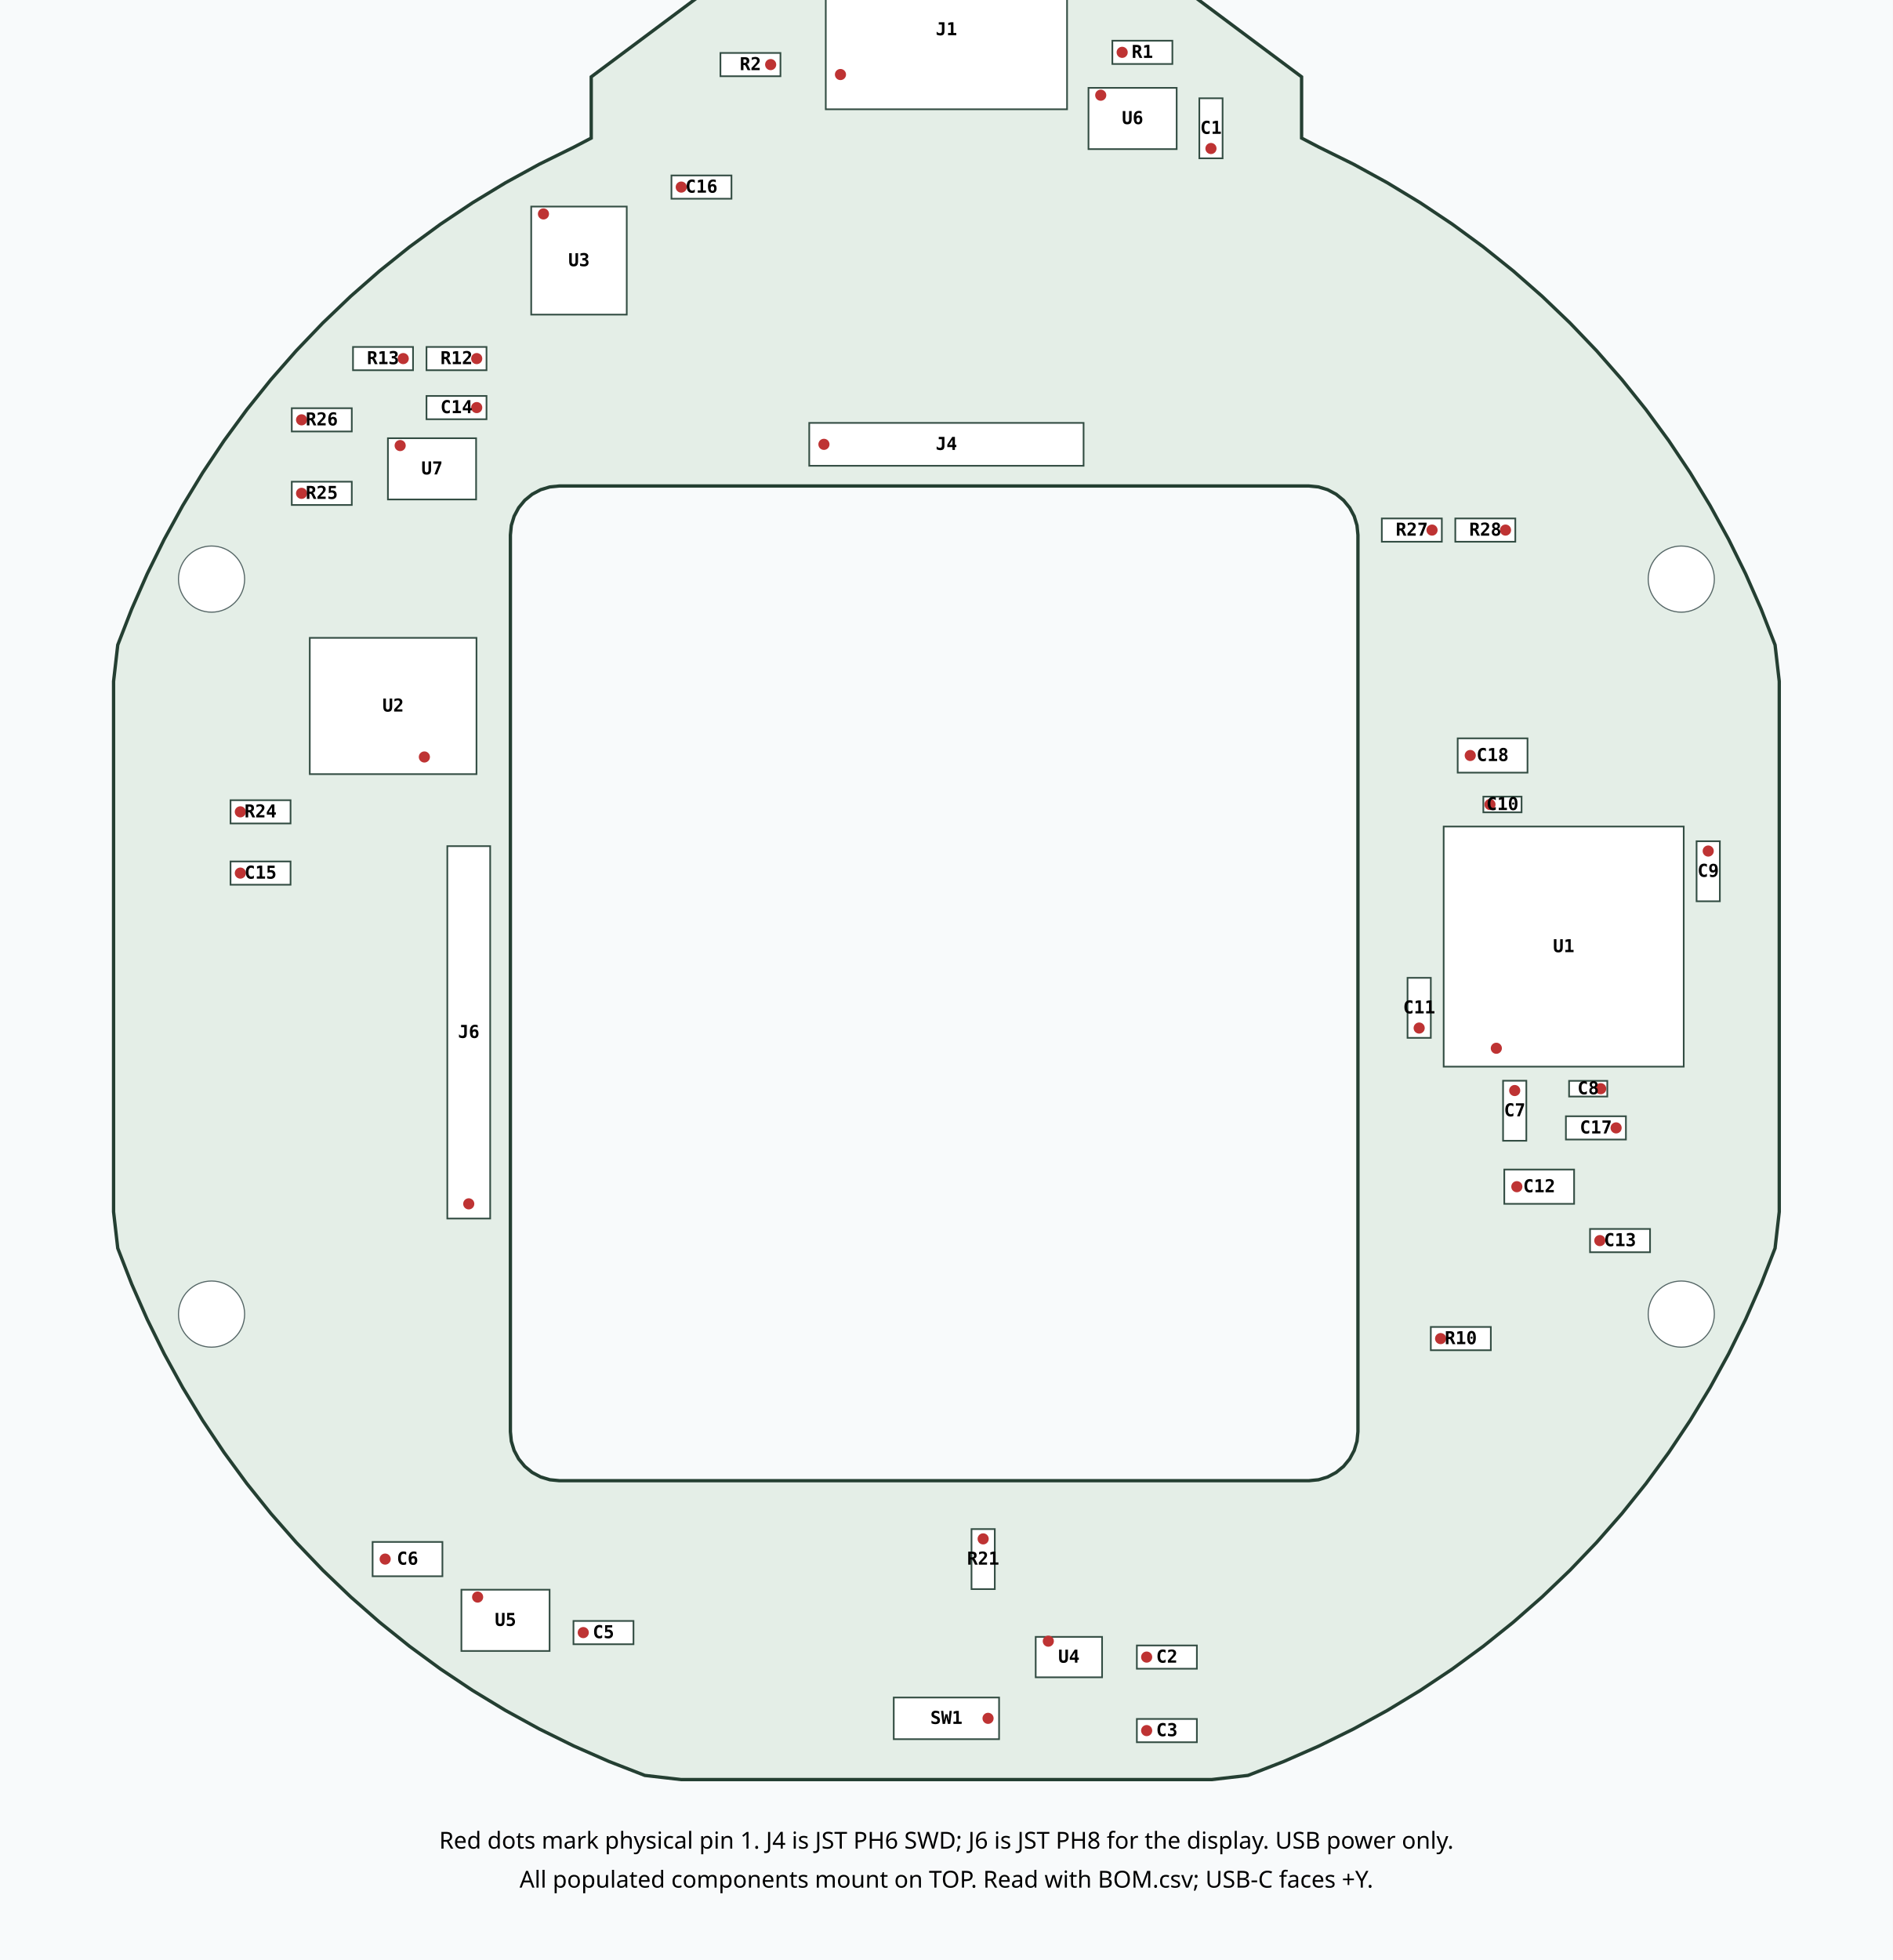
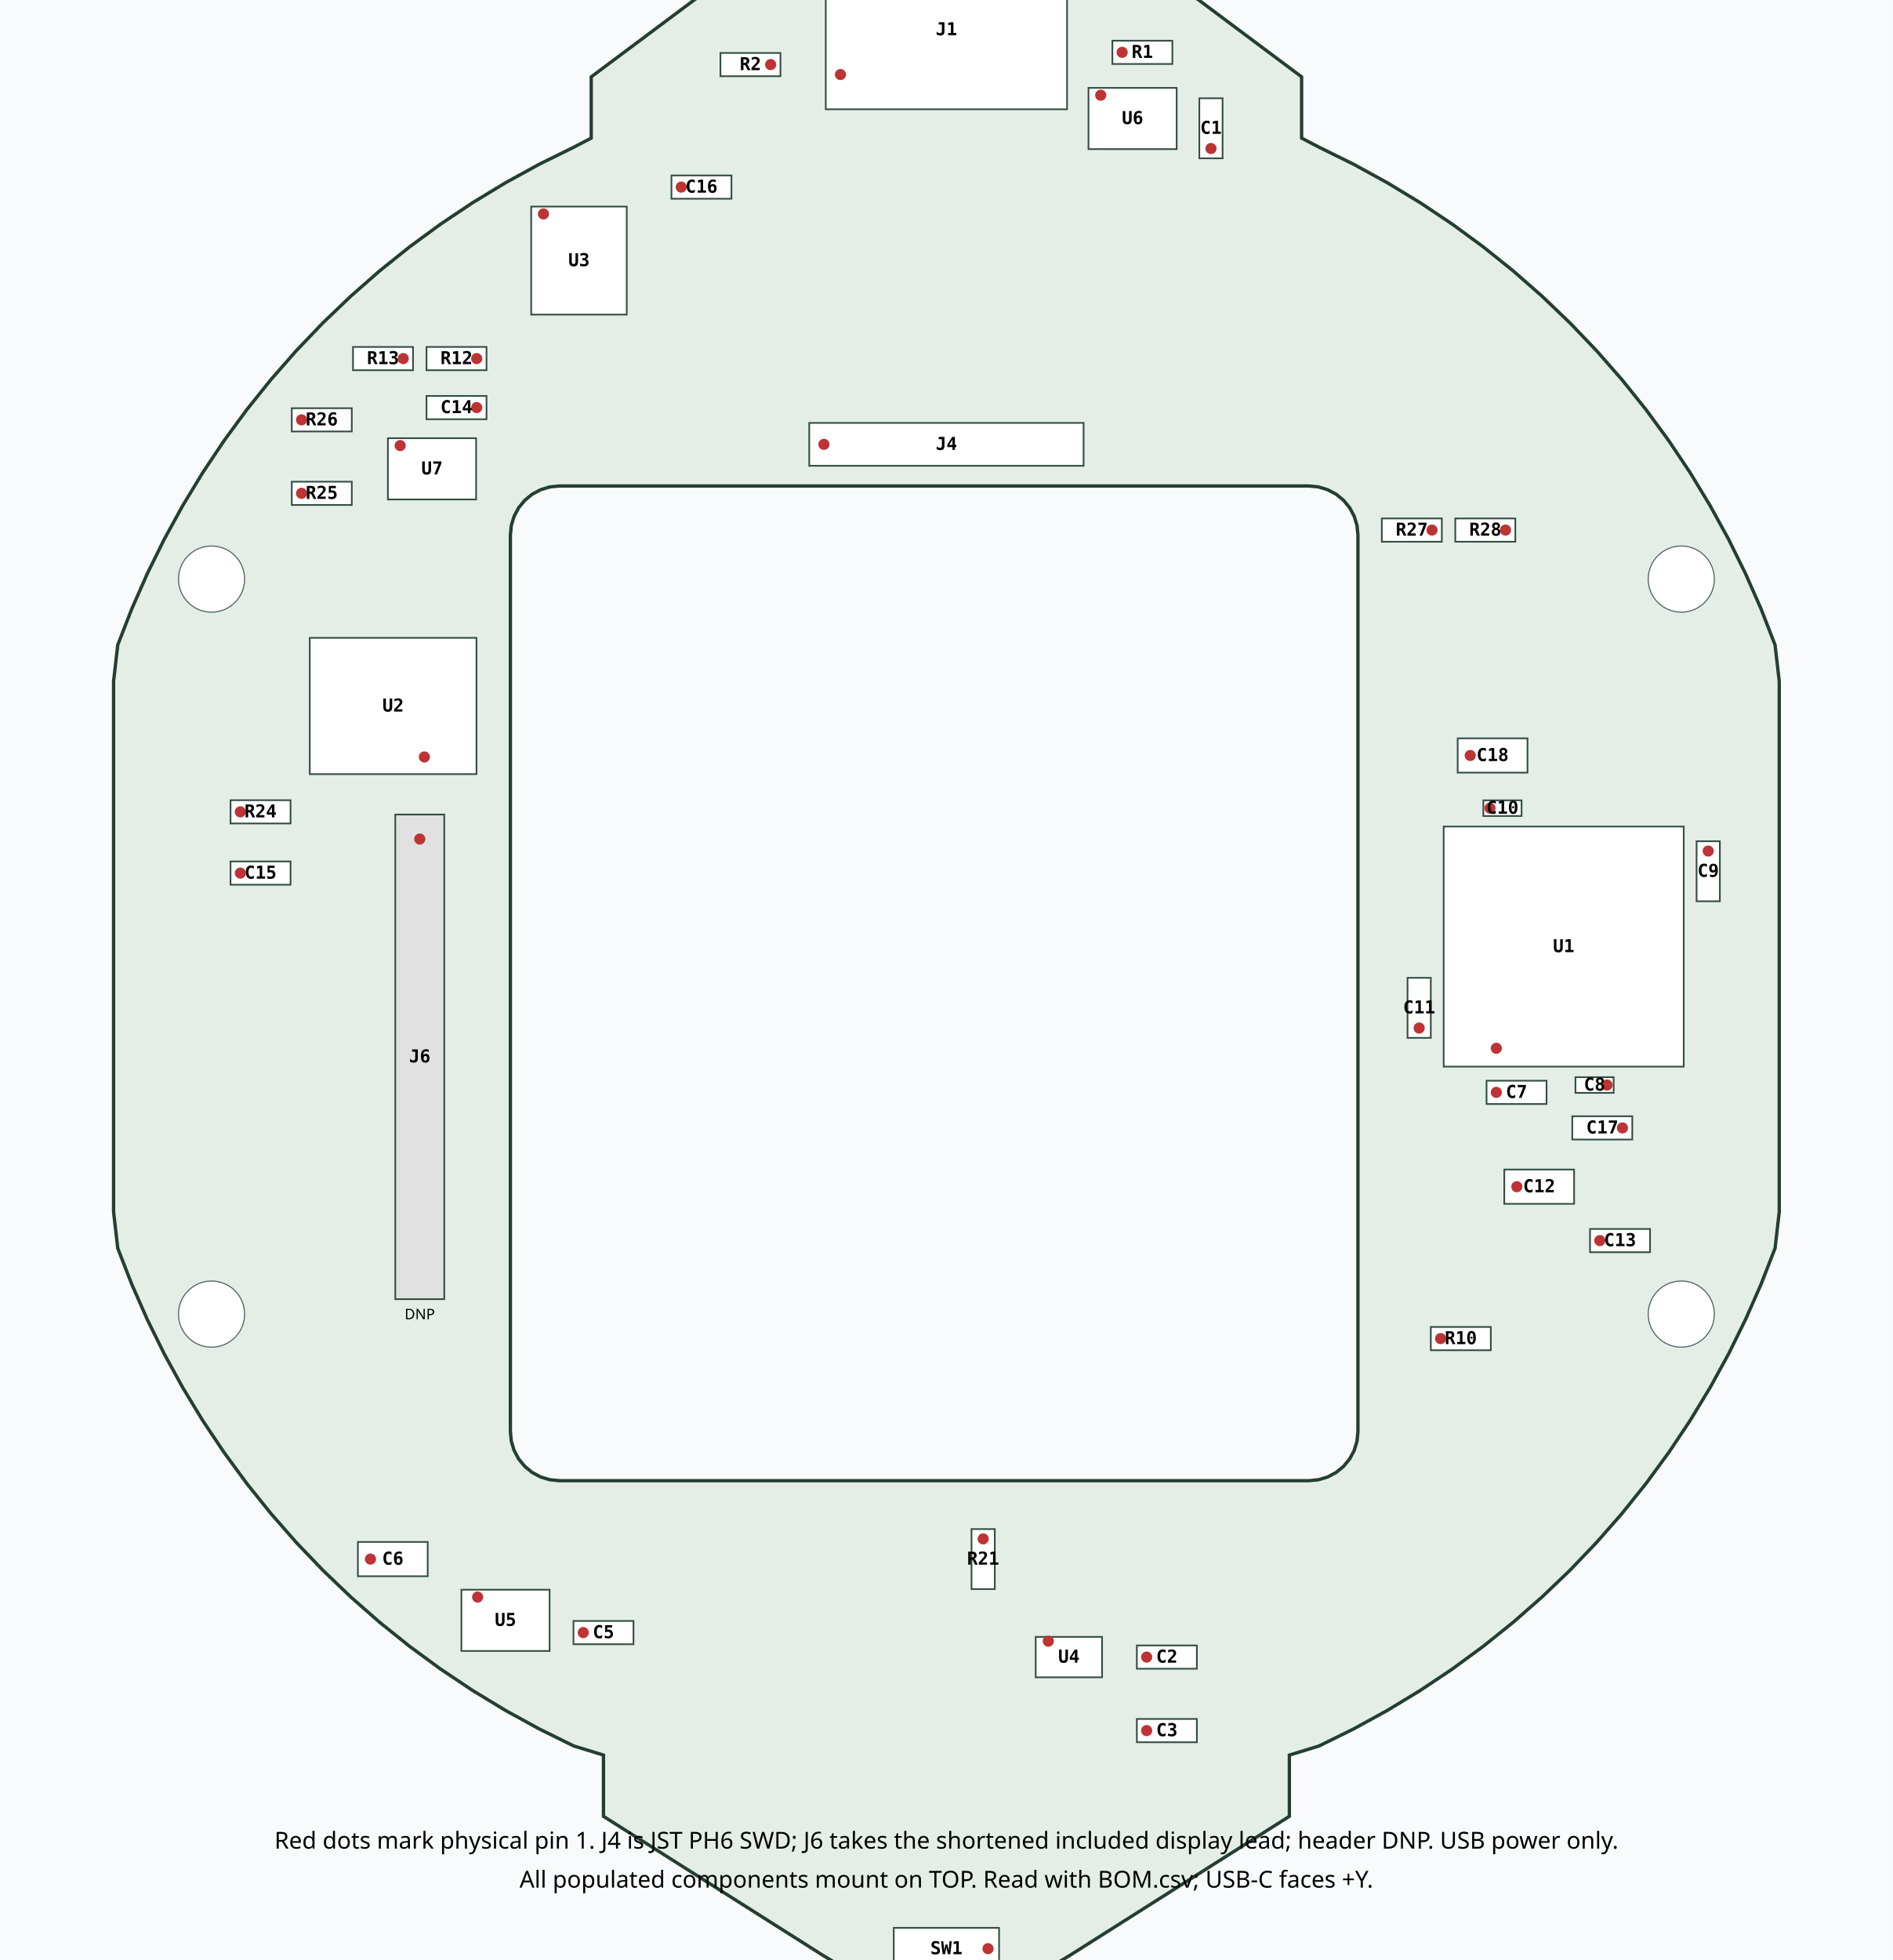
<svg xmlns="http://www.w3.org/2000/svg" width="1700" height="1760" viewBox="0 0 1700 1760">
  <rect width="1700" height="1760" fill="#f8fafb" />
-   <text x="850" y="40" text-anchor="middle" font-family="sans-serif" font-size="28">Desk knob Rev E2 — top assembly</text>
-   <path d="M 1598.000,850.000 L 1598.000,815.453 L 1598.000,780.973 L 1598.000,746.623 L 1598.000,712.471 L 1598.000,678.580 L 1598.000,645.015 L 1598.000,611.841 L 1594.237,579.120 L 1581.713,546.915 L 1567.796,515.286 L 1552.513,484.295 L 1535.892,454.000 L 1517.966,424.459 L 1498.768,395.727 L 1478.336,367.861 L 1456.707,340.912 L 1433.924,314.933 L 1410.029,289.971 L 1385.067,266.076 L 1359.088,243.293 L 1332.139,221.664 L 1304.273,201.232 L 1275.541,182.034 L 1246.000,164.108 L 1215.705,147.487 L 1184.714,132.204 L 1169.000,124.000 L 1169.000,69.000 L 1004.000,-54.200 L 696.000,-54.200 L 531.000,69.000 L 531.000,124.000 L 515.286,132.204 L 484.295,147.487 L 454.000,164.108 L 424.459,182.034 L 395.727,201.232 L 367.861,221.664 L 340.912,243.293 L 314.933,266.076 L 289.971,289.971 L 266.076,314.933 L 243.293,340.912 L 221.664,367.861 L 201.232,395.727 L 182.034,424.459 L 164.108,454.000 L 147.487,484.295 L 132.204,515.286 L 118.287,546.915 L 105.763,579.120 L 102.000,611.841 L 102.000,645.015 L 102.000,678.580 L 102.000,712.471 L 102.000,746.623 L 102.000,780.973 L 102.000,815.453 L 102.000,850.000 L 102.000,884.547 L 102.000,919.027 L 102.000,953.377 L 102.000,987.529 L 102.000,1021.420 L 102.000,1054.985 L 102.000,1088.159 L 105.763,1120.880 L 118.287,1153.085 L 132.204,1184.714 L 147.487,1215.705 L 164.108,1246.000 L 182.034,1275.541 L 201.232,1304.273 L 221.664,1332.139 L 243.293,1359.088 L 266.076,1385.067 L 289.971,1410.029 L 314.933,1433.924 L 340.912,1456.707 L 367.861,1478.336 L 395.727,1498.768 L 424.459,1517.966 L 454.000,1535.892 L 484.295,1552.513 L 515.286,1567.796 L 546.915,1581.713 L 579.120,1594.237 L 611.841,1598.000 L 645.015,1598.000 L 678.580,1598.000 L 712.471,1598.000 L 746.623,1598.000 L 780.973,1598.000 L 815.453,1598.000 L 850.000,1598.000 L 884.547,1598.000 L 919.027,1598.000 L 953.377,1598.000 L 987.529,1598.000 L 1021.420,1598.000 L 1054.985,1598.000 L 1088.159,1598.000 L 1120.880,1594.237 L 1153.085,1581.713 L 1184.714,1567.796 L 1215.705,1552.513 L 1246.000,1535.892 L 1275.541,1517.966 L 1304.273,1498.768 L 1332.139,1478.336 L 1359.088,1456.707 L 1385.067,1433.924 L 1410.029,1410.029 L 1433.924,1385.067 L 1456.707,1359.088 L 1478.336,1332.139 L 1498.768,1304.273 L 1517.966,1275.541 L 1535.892,1246.000 L 1552.513,1215.705 L 1567.796,1184.714 L 1581.713,1153.085 L 1594.237,1120.880 L 1598.000,1088.159 L 1598.000,1054.985 L 1598.000,1021.420 L 1598.000,987.529 L 1598.000,953.377 L 1598.000,919.027 L 1598.000,884.547 Z M 1219.600,480.400 L 1218.755,471.816 L 1216.251,463.562 L 1212.185,455.955 L 1206.713,449.287 L 1200.045,443.815 L 1192.438,439.749 L 1184.184,437.245 L 1175.600,436.400 L 502.400,436.400 L 493.816,437.245 L 485.562,439.749 L 477.955,443.815 L 471.287,449.287 L 465.815,455.955 L 461.749,463.562 L 459.245,471.816 L 458.400,480.400 L 458.400,1285.600 L 459.245,1294.184 L 461.749,1302.438 L 465.815,1310.045 L 471.287,1316.713 L 477.955,1322.185 L 485.562,1326.251 L 493.816,1328.755 L 502.400,1329.600 L 1175.600,1329.600 L 1184.184,1328.755 L 1192.438,1326.251 L 1200.045,1322.185 L 1206.713,1316.713 L 1212.185,1310.045 L 1216.251,1302.438 L 1218.755,1294.184 L 1219.600,1285.600 Z" fill="#e4eee7" stroke="#243f32" stroke-width="3" fill-rule="evenodd" />
+   <text x="850" y="40" text-anchor="middle" font-family="sans-serif" font-size="28">Desk knob Rev E3 — top assembly</text>
+   <path d="M 1598.000,850.000 L 1598.000,815.453 L 1598.000,780.973 L 1598.000,746.623 L 1598.000,712.471 L 1598.000,678.580 L 1598.000,645.015 L 1598.000,611.841 L 1594.237,579.120 L 1581.713,546.915 L 1567.796,515.286 L 1552.513,484.295 L 1535.892,454.000 L 1517.966,424.459 L 1498.768,395.727 L 1478.336,367.861 L 1456.707,340.912 L 1433.924,314.933 L 1410.029,289.971 L 1385.067,266.076 L 1359.088,243.293 L 1332.139,221.664 L 1304.273,201.232 L 1275.541,182.034 L 1246.000,164.108 L 1215.705,147.487 L 1184.714,132.204 L 1169.000,124.000 L 1169.000,69.000 L 1004.000,-54.200 L 696.000,-54.200 L 531.000,69.000 L 531.000,124.000 L 515.286,132.204 L 484.295,147.487 L 454.000,164.108 L 424.459,182.034 L 395.727,201.232 L 367.861,221.664 L 340.912,243.293 L 314.933,266.076 L 289.971,289.971 L 266.076,314.933 L 243.293,340.912 L 221.664,367.861 L 201.232,395.727 L 182.034,424.459 L 164.108,454.000 L 147.487,484.295 L 132.204,515.286 L 118.287,546.915 L 105.763,579.120 L 102.000,611.841 L 102.000,645.015 L 102.000,678.580 L 102.000,712.471 L 102.000,746.623 L 102.000,780.973 L 102.000,815.453 L 102.000,850.000 L 102.000,884.547 L 102.000,919.027 L 102.000,953.377 L 102.000,987.529 L 102.000,1021.420 L 102.000,1054.985 L 102.000,1088.159 L 105.763,1120.880 L 118.287,1153.085 L 132.204,1184.714 L 147.487,1215.705 L 164.108,1246.000 L 182.034,1275.541 L 201.232,1304.273 L 221.664,1332.139 L 243.293,1359.088 L 266.076,1385.067 L 289.971,1410.029 L 314.933,1433.924 L 340.912,1456.707 L 367.861,1478.336 L 395.727,1498.768 L 424.459,1517.966 L 454.000,1535.892 L 484.295,1552.513 L 515.286,1567.796 L 542.000,1576.000 L 542.000,1631.000 L 740.000,1756.400 L 773.000,1776.200 L 927.000,1776.200 L 960.000,1756.400 L 1158.000,1631.000 L 1158.000,1576.000 L 1184.714,1567.796 L 1215.705,1552.513 L 1246.000,1535.892 L 1275.541,1517.966 L 1304.273,1498.768 L 1332.139,1478.336 L 1359.088,1456.707 L 1385.067,1433.924 L 1410.029,1410.029 L 1433.924,1385.067 L 1456.707,1359.088 L 1478.336,1332.139 L 1498.768,1304.273 L 1517.966,1275.541 L 1535.892,1246.000 L 1552.513,1215.705 L 1567.796,1184.714 L 1581.713,1153.085 L 1594.237,1120.880 L 1598.000,1088.159 L 1598.000,1054.985 L 1598.000,1021.420 L 1598.000,987.529 L 1598.000,953.377 L 1598.000,919.027 L 1598.000,884.547 Z M 1219.600,480.400 L 1218.755,471.816 L 1216.251,463.562 L 1212.185,455.955 L 1206.713,449.287 L 1200.045,443.815 L 1192.438,439.749 L 1184.184,437.245 L 1175.600,436.400 L 502.400,436.400 L 493.816,437.245 L 485.562,439.749 L 477.955,443.815 L 471.287,449.287 L 465.815,455.955 L 461.749,463.562 L 459.245,471.816 L 458.400,480.400 L 458.400,1285.600 L 459.245,1294.184 L 461.749,1302.438 L 465.815,1310.045 L 471.287,1316.713 L 477.955,1322.185 L 485.562,1326.251 L 493.816,1328.755 L 502.400,1329.600 L 1175.600,1329.600 L 1184.184,1328.755 L 1192.438,1326.251 L 1200.045,1322.185 L 1206.713,1316.713 L 1212.185,1310.045 L 1216.251,1302.438 L 1218.755,1294.184 L 1219.600,1285.600 Z" fill="#e4eee7" stroke="#243f32" stroke-width="3" fill-rule="evenodd" />
  <circle cx="190" cy="520" r="29.7" fill="white" stroke="#566" />
  <circle cx="1510" cy="520" r="29.7" fill="white" stroke="#566" />
  <circle cx="190" cy="1180" r="29.7" fill="white" stroke="#566" />
  <circle cx="1510" cy="1180" r="29.7" fill="white" stroke="#566" />
  <circle cx="913.798" cy="55.922" r="6.6" fill="white" stroke="#566" />
  <circle cx="786.202" cy="55.922" r="6.6" fill="white" stroke="#566" />
  <rect x="1296.6" y="742.2" width="215.6" height="215.6" fill="#fff" stroke="#334d43" stroke-width="1.5" />
  <circle cx="1343.9" cy="941.3" r="5" fill="#be3333" />
  <text x="1404.4" y="855" text-anchor="middle" font-family="monospace" font-weight="bold" font-size="16">U1</text>
  <rect x="741.648" y="-44.831" width="216.705" height="142.962" fill="#fff" stroke="#334d43" stroke-width="1.5" />
  <circle cx="754.848" cy="66.925" r="5" fill="#be3333" />
  <text x="850" y="31.65" text-anchor="middle" font-family="monospace" font-weight="bold" font-size="16">J1</text>
  <rect x="999.05" y="36.55" width="53.9" height="20.9" fill="#fff" stroke="#334d43" stroke-width="1.5" />
  <circle cx="1007.85" cy="47.0" r="5" fill="#be3333" />
  <text x="1026" y="52.0" text-anchor="middle" font-family="monospace" font-weight="bold" font-size="16">R1</text>
  <rect x="647.05" y="47.55" width="53.9" height="20.9" fill="#fff" stroke="#334d43" stroke-width="1.5" />
  <circle cx="692.15" cy="58" r="5" fill="#be3333" />
  <text x="674" y="63" text-anchor="middle" font-family="monospace" font-weight="bold" font-size="16">R2</text>
  <rect x="977.6" y="78.9" width="79.2" height="55.0" fill="#fff" stroke="#334d43" stroke-width="1.5" />
  <circle cx="988.6" cy="85.5" r="5" fill="#be3333" />
  <text x="1017.2" y="111.4" text-anchor="middle" font-family="monospace" font-weight="bold" font-size="16">U6</text>
  <rect x="1077.15" y="88.25" width="20.9" height="53.9" fill="#fff" stroke="#334d43" stroke-width="1.5" />
  <circle cx="1087.6" cy="133.35" r="5" fill="#be3333" />
  <text x="1087.6" y="120.2" text-anchor="middle" font-family="monospace" font-weight="bold" font-size="16">C1</text>
  <rect x="930.19" y="1469.85" width="59.62" height="36.3" fill="#fff" stroke="#334d43" stroke-width="1.5" />
  <circle cx="941.52" cy="1473.7" r="5" fill="#be3333" />
  <text x="960" y="1493" text-anchor="middle" font-family="monospace" font-weight="bold" font-size="16">U4</text>
  <rect x="1021.05" y="1477.55" width="53.9" height="20.9" fill="#fff" stroke="#334d43" stroke-width="1.5" />
  <circle cx="1029.85" cy="1488" r="5" fill="#be3333" />
  <text x="1048" y="1493" text-anchor="middle" font-family="monospace" font-weight="bold" font-size="16">C2</text>
  <rect x="1021.05" y="1543.55" width="53.9" height="20.9" fill="#fff" stroke="#334d43" stroke-width="1.5" />
  <circle cx="1029.85" cy="1554" r="5" fill="#be3333" />
  <text x="1048" y="1559" text-anchor="middle" font-family="monospace" font-weight="bold" font-size="16">C3</text>
  <rect x="872.55" y="1373.05" width="20.9" height="53.9" fill="#fff" stroke="#334d43" stroke-width="1.5" />
  <circle cx="883.0" cy="1381.85" r="5" fill="#be3333" />
  <text x="883.0" y="1405" text-anchor="middle" font-family="monospace" font-weight="bold" font-size="16">R21</text>
  <rect x="414.4" y="1427.5" width="79.2" height="55.0" fill="#fff" stroke="#334d43" stroke-width="1.5" />
  <circle cx="428.975" cy="1434.1" r="5" fill="#be3333" />
  <text x="454" y="1460.0" text-anchor="middle" font-family="monospace" font-weight="bold" font-size="16">U5</text>
  <rect x="515.05" y="1455.55" width="53.9" height="20.9" fill="#fff" stroke="#334d43" stroke-width="1.5" />
  <circle cx="523.85" cy="1466" r="5" fill="#be3333" />
  <text x="542" y="1471" text-anchor="middle" font-family="monospace" font-weight="bold" font-size="16">C5</text>
-   <rect x="334.65" y="1384.6" width="62.7" height="30.8" fill="#fff" stroke="#334d43" stroke-width="1.5" />
-   <circle cx="345.925" cy="1400" r="5" fill="#be3333" />
-   <text x="366" y="1405" text-anchor="middle" font-family="monospace" font-weight="bold" font-size="16">C6</text>
-   <rect x="1349.95" y="970.45" width="20.9" height="53.9" fill="#fff" stroke="#334d43" stroke-width="1.5" />
-   <circle cx="1360.4" cy="979.25" r="5" fill="#be3333" />
-   <text x="1360.4" y="1002.4" text-anchor="middle" font-family="monospace" font-weight="bold" font-size="16">C7</text>
-   <rect x="1409.24" y="970.56" width="34.32" height="14.08" fill="#fff" stroke="#334d43" stroke-width="1.5" />
-   <circle cx="1437.62" cy="977.6" r="5" fill="#be3333" />
-   <text x="1426.4" y="982.6" text-anchor="middle" font-family="monospace" font-weight="bold" font-size="16">C8</text>
+   <rect x="321.45" y="1384.6" width="62.7" height="30.8" fill="#fff" stroke="#334d43" stroke-width="1.5" />
+   <circle cx="332.725" cy="1400" r="5" fill="#be3333" />
+   <text x="352.8" y="1405" text-anchor="middle" font-family="monospace" font-weight="bold" font-size="16">C6</text>
+   <rect x="1335.1" y="970.45" width="53.9" height="20.9" fill="#fff" stroke="#334d43" stroke-width="1.5" />
+   <circle cx="1343.9" cy="980.9" r="5" fill="#be3333" />
+   <text x="1362.05" y="985.9" text-anchor="middle" font-family="monospace" font-weight="bold" font-size="16">C7</text>
+   <rect x="1414.96" y="967.26" width="34.32" height="14.08" fill="#fff" stroke="#334d43" stroke-width="1.5" />
+   <circle cx="1443.34" cy="974.3" r="5" fill="#be3333" />
+   <text x="1432.12" y="979.3" text-anchor="middle" font-family="monospace" font-weight="bold" font-size="16">C8</text>
  <rect x="1523.75" y="755.4" width="20.9" height="53.9" fill="#fff" stroke="#334d43" stroke-width="1.5" />
  <circle cx="1534.2" cy="764.2" r="5" fill="#be3333" />
  <text x="1534.2" y="787.35" text-anchor="middle" font-family="monospace" font-weight="bold" font-size="16">C9</text>
-   <rect x="1332.24" y="715.36" width="34.32" height="14.08" fill="#fff" stroke="#334d43" stroke-width="1.5" />
-   <circle cx="1338.18" cy="722.4" r="5" fill="#be3333" />
-   <text x="1349.4" y="727.4" text-anchor="middle" font-family="monospace" font-weight="bold" font-size="16">C10</text>
+   <rect x="1332.24" y="718.66" width="34.32" height="14.08" fill="#fff" stroke="#334d43" stroke-width="1.5" />
+   <circle cx="1338.18" cy="725.7" r="5" fill="#be3333" />
+   <text x="1349.4" y="730.7" text-anchor="middle" font-family="monospace" font-weight="bold" font-size="16">C10</text>
  <rect x="1264.15" y="878.05" width="20.9" height="53.9" fill="#fff" stroke="#334d43" stroke-width="1.5" />
  <circle cx="1274.6" cy="923.15" r="5" fill="#be3333" />
  <text x="1274.6" y="910.0" text-anchor="middle" font-family="monospace" font-weight="bold" font-size="16">C11</text>
-   <rect x="1406.38" y="1002.35" width="53.9" height="20.9" fill="#fff" stroke="#334d43" stroke-width="1.5" />
-   <circle cx="1451.48" cy="1012.8" r="5" fill="#be3333" />
-   <text x="1433.33" y="1017.8" text-anchor="middle" font-family="monospace" font-weight="bold" font-size="16">C17</text>
+   <rect x="1412.1" y="1002.35" width="53.9" height="20.9" fill="#fff" stroke="#334d43" stroke-width="1.5" />
+   <circle cx="1457.2" cy="1012.8" r="5" fill="#be3333" />
+   <text x="1439.05" y="1017.8" text-anchor="middle" font-family="monospace" font-weight="bold" font-size="16">C17</text>
  <rect x="1309.195" y="663.0" width="62.7" height="30.8" fill="#fff" stroke="#334d43" stroke-width="1.5" />
  <circle cx="1320.47" cy="678.4" r="5" fill="#be3333" />
  <text x="1340.545" y="683.4" text-anchor="middle" font-family="monospace" font-weight="bold" font-size="16">C18</text>
  <rect x="1351.05" y="1050.2" width="62.7" height="30.8" fill="#fff" stroke="#334d43" stroke-width="1.5" />
  <circle cx="1362.325" cy="1065.6" r="5" fill="#be3333" />
  <text x="1382.4" y="1070.6" text-anchor="middle" font-family="monospace" font-weight="bold" font-size="16">C12</text>
  <rect x="1428.05" y="1103.55" width="53.9" height="20.9" fill="#fff" stroke="#334d43" stroke-width="1.5" />
  <circle cx="1436.85" cy="1114" r="5" fill="#be3333" />
  <text x="1455.0" y="1119" text-anchor="middle" font-family="monospace" font-weight="bold" font-size="16">C13</text>
  <rect x="1285.05" y="1191.55" width="53.9" height="20.9" fill="#fff" stroke="#334d43" stroke-width="1.5" />
  <circle cx="1293.85" cy="1202" r="5" fill="#be3333" />
  <text x="1312" y="1207" text-anchor="middle" font-family="monospace" font-weight="bold" font-size="16">R10</text>
  <rect x="726.8" y="379.75" width="246.4" height="38.5" fill="#fff" stroke="#334d43" stroke-width="1.5" />
  <circle cx="740" cy="399.0" r="5" fill="#be3333" />
  <text x="850" y="404.0" text-anchor="middle" font-family="monospace" font-weight="bold" font-size="16">J4</text>
  <rect x="278.21" y="572.763" width="149.738" height="122.369" fill="#fff" stroke="#334d43" stroke-width="1.5" />
  <circle cx="381.149" cy="679.737" r="5" fill="#be3333" />
  <text x="353.079" y="638.947" text-anchor="middle" font-family="monospace" font-weight="bold" font-size="16">U2</text>
  <rect x="348.4" y="393.5" width="79.2" height="55.0" fill="#fff" stroke="#334d43" stroke-width="1.5" />
  <circle cx="359.4" cy="400.1" r="5" fill="#be3333" />
  <text x="388" y="426.0" text-anchor="middle" font-family="monospace" font-weight="bold" font-size="16">U7</text>
  <rect x="207.05" y="718.55" width="53.9" height="20.9" fill="#fff" stroke="#334d43" stroke-width="1.5" />
  <circle cx="215.85" cy="729.0" r="5" fill="#be3333" />
  <text x="234" y="734.0" text-anchor="middle" font-family="monospace" font-weight="bold" font-size="16">R24</text>
  <rect x="262.05" y="432.55" width="53.9" height="20.9" fill="#fff" stroke="#334d43" stroke-width="1.5" />
  <circle cx="270.85" cy="443.0" r="5" fill="#be3333" />
  <text x="289.0" y="448.0" text-anchor="middle" font-family="monospace" font-weight="bold" font-size="16">R25</text>
  <rect x="262.05" y="366.55" width="53.9" height="20.9" fill="#fff" stroke="#334d43" stroke-width="1.5" />
  <circle cx="270.85" cy="377.0" r="5" fill="#be3333" />
  <text x="289.0" y="382.0" text-anchor="middle" font-family="monospace" font-weight="bold" font-size="16">R26</text>
  <rect x="383.05" y="355.55" width="53.9" height="20.9" fill="#fff" stroke="#334d43" stroke-width="1.5" />
  <circle cx="428.15" cy="366" r="5" fill="#be3333" />
  <text x="410" y="371" text-anchor="middle" font-family="monospace" font-weight="bold" font-size="16">C14</text>
  <rect x="383.05" y="311.55" width="53.9" height="20.9" fill="#fff" stroke="#334d43" stroke-width="1.5" />
  <circle cx="428.15" cy="322" r="5" fill="#be3333" />
  <text x="410" y="327" text-anchor="middle" font-family="monospace" font-weight="bold" font-size="16">R12</text>
  <rect x="317.05" y="311.55" width="53.9" height="20.9" fill="#fff" stroke="#334d43" stroke-width="1.5" />
  <circle cx="362.15" cy="322" r="5" fill="#be3333" />
  <text x="344" y="327" text-anchor="middle" font-family="monospace" font-weight="bold" font-size="16">R13</text>
  <rect x="477.1" y="185.49" width="85.8" height="97.02" fill="#fff" stroke="#334d43" stroke-width="1.5" />
  <circle cx="488.1" cy="192.09" r="5" fill="#be3333" />
  <text x="520" y="239" text-anchor="middle" font-family="monospace" font-weight="bold" font-size="16">U3</text>
  <rect x="603.05" y="157.55" width="53.9" height="20.9" fill="#fff" stroke="#334d43" stroke-width="1.5" />
  <circle cx="611.85" cy="168" r="5" fill="#be3333" />
  <text x="630" y="173" text-anchor="middle" font-family="monospace" font-weight="bold" font-size="16">C16</text>
-   <rect x="802.7" y="1524.3" width="94.6" height="37.4" fill="#fff" stroke="#334d43" stroke-width="1.5" />
-   <circle cx="887.4" cy="1543.0" r="5" fill="#be3333" />
-   <text x="850" y="1548.0" text-anchor="middle" font-family="monospace" font-weight="bold" font-size="16">SW1</text>
-   <rect x="401.75" y="759.8" width="38.5" height="334.4" fill="#fff" stroke="#334d43" stroke-width="1.5" />
-   <circle cx="421.0" cy="1081.0" r="5" fill="#be3333" />
-   <text x="421.0" y="932.0" text-anchor="middle" font-family="monospace" font-weight="bold" font-size="16">J6</text>
+   <rect x="802.7" y="1731.1" width="94.6" height="37.4" fill="#fff" stroke="#334d43" stroke-width="1.5" />
+   <circle cx="887.4" cy="1749.8" r="5" fill="#be3333" />
+   <text x="850" y="1754.8" text-anchor="middle" font-family="monospace" font-weight="bold" font-size="16">SW1</text>
+   <rect x="355.0" y="731.42" width="44" height="435.16" fill="#e1e1e1" stroke="#334d43" stroke-width="1.5" />
+   <circle cx="377.0" cy="753.42" r="5" fill="#be3333" />
+   <text x="377.0" y="954.0" text-anchor="middle" font-family="monospace" font-weight="bold" font-size="16">J6</text>
+   <text x="377.0" y="1184.58" text-anchor="middle" font-family="sans-serif" font-size="13">DNP</text>
  <rect x="1241.05" y="465.55" width="53.9" height="20.9" fill="#fff" stroke="#334d43" stroke-width="1.5" />
  <circle cx="1286.15" cy="476" r="5" fill="#be3333" />
  <text x="1268" y="481" text-anchor="middle" font-family="monospace" font-weight="bold" font-size="16">R27</text>
  <rect x="1307.05" y="465.55" width="53.9" height="20.9" fill="#fff" stroke="#334d43" stroke-width="1.5" />
  <circle cx="1352.15" cy="476" r="5" fill="#be3333" />
  <text x="1334" y="481" text-anchor="middle" font-family="monospace" font-weight="bold" font-size="16">R28</text>
  <rect x="207.05" y="773.55" width="53.9" height="20.9" fill="#fff" stroke="#334d43" stroke-width="1.5" />
  <circle cx="215.85" cy="784" r="5" fill="#be3333" />
  <text x="234" y="789" text-anchor="middle" font-family="monospace" font-weight="bold" font-size="16">C15</text>
-   <text x="850" y="1660" text-anchor="middle" font-family="sans-serif" font-size="21">Red dots mark physical pin 1. J4 is JST PH6 SWD; J6 is JST PH8 for the display. USB power only.</text>
+   <text x="850" y="1660" text-anchor="middle" font-family="sans-serif" font-size="21">Red dots mark physical pin 1. J4 is JST PH6 SWD; J6 takes the shortened included display lead; header DNP. USB power only.</text>
  <text x="850" y="1695" text-anchor="middle" font-family="sans-serif" font-size="21">All populated components mount on TOP. Read with BOM.csv; USB-C faces +Y.</text>
</svg>
